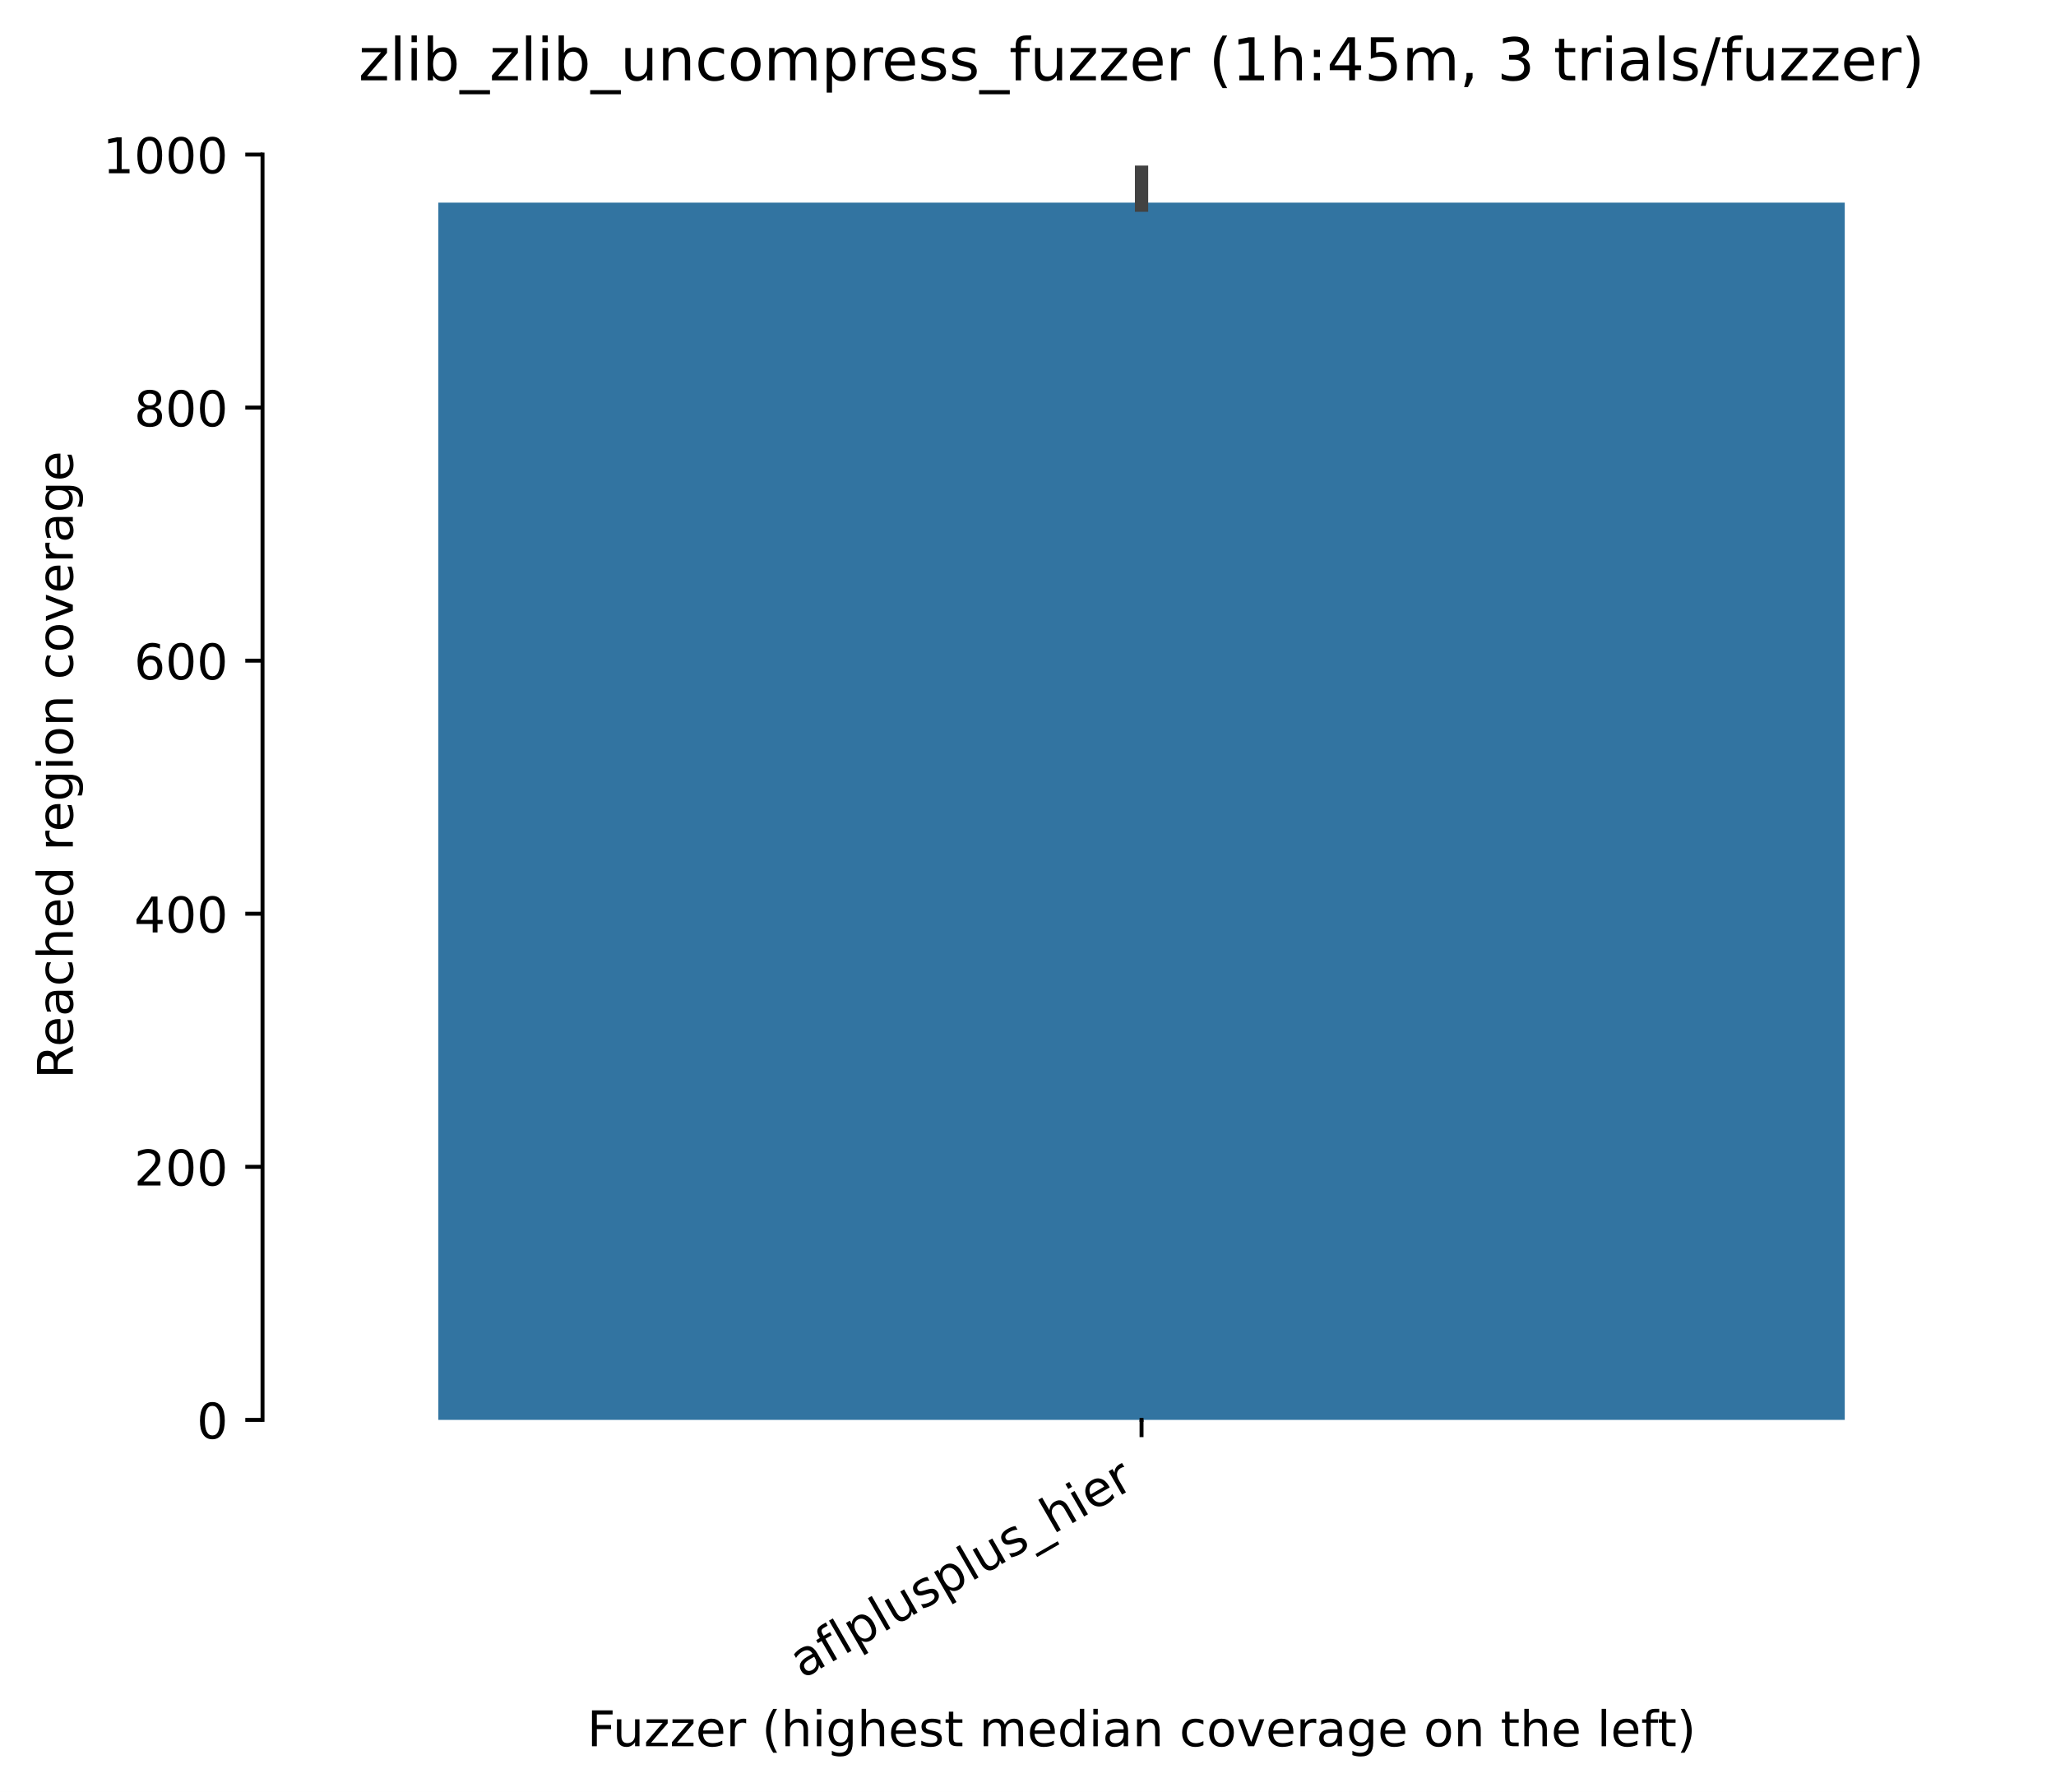
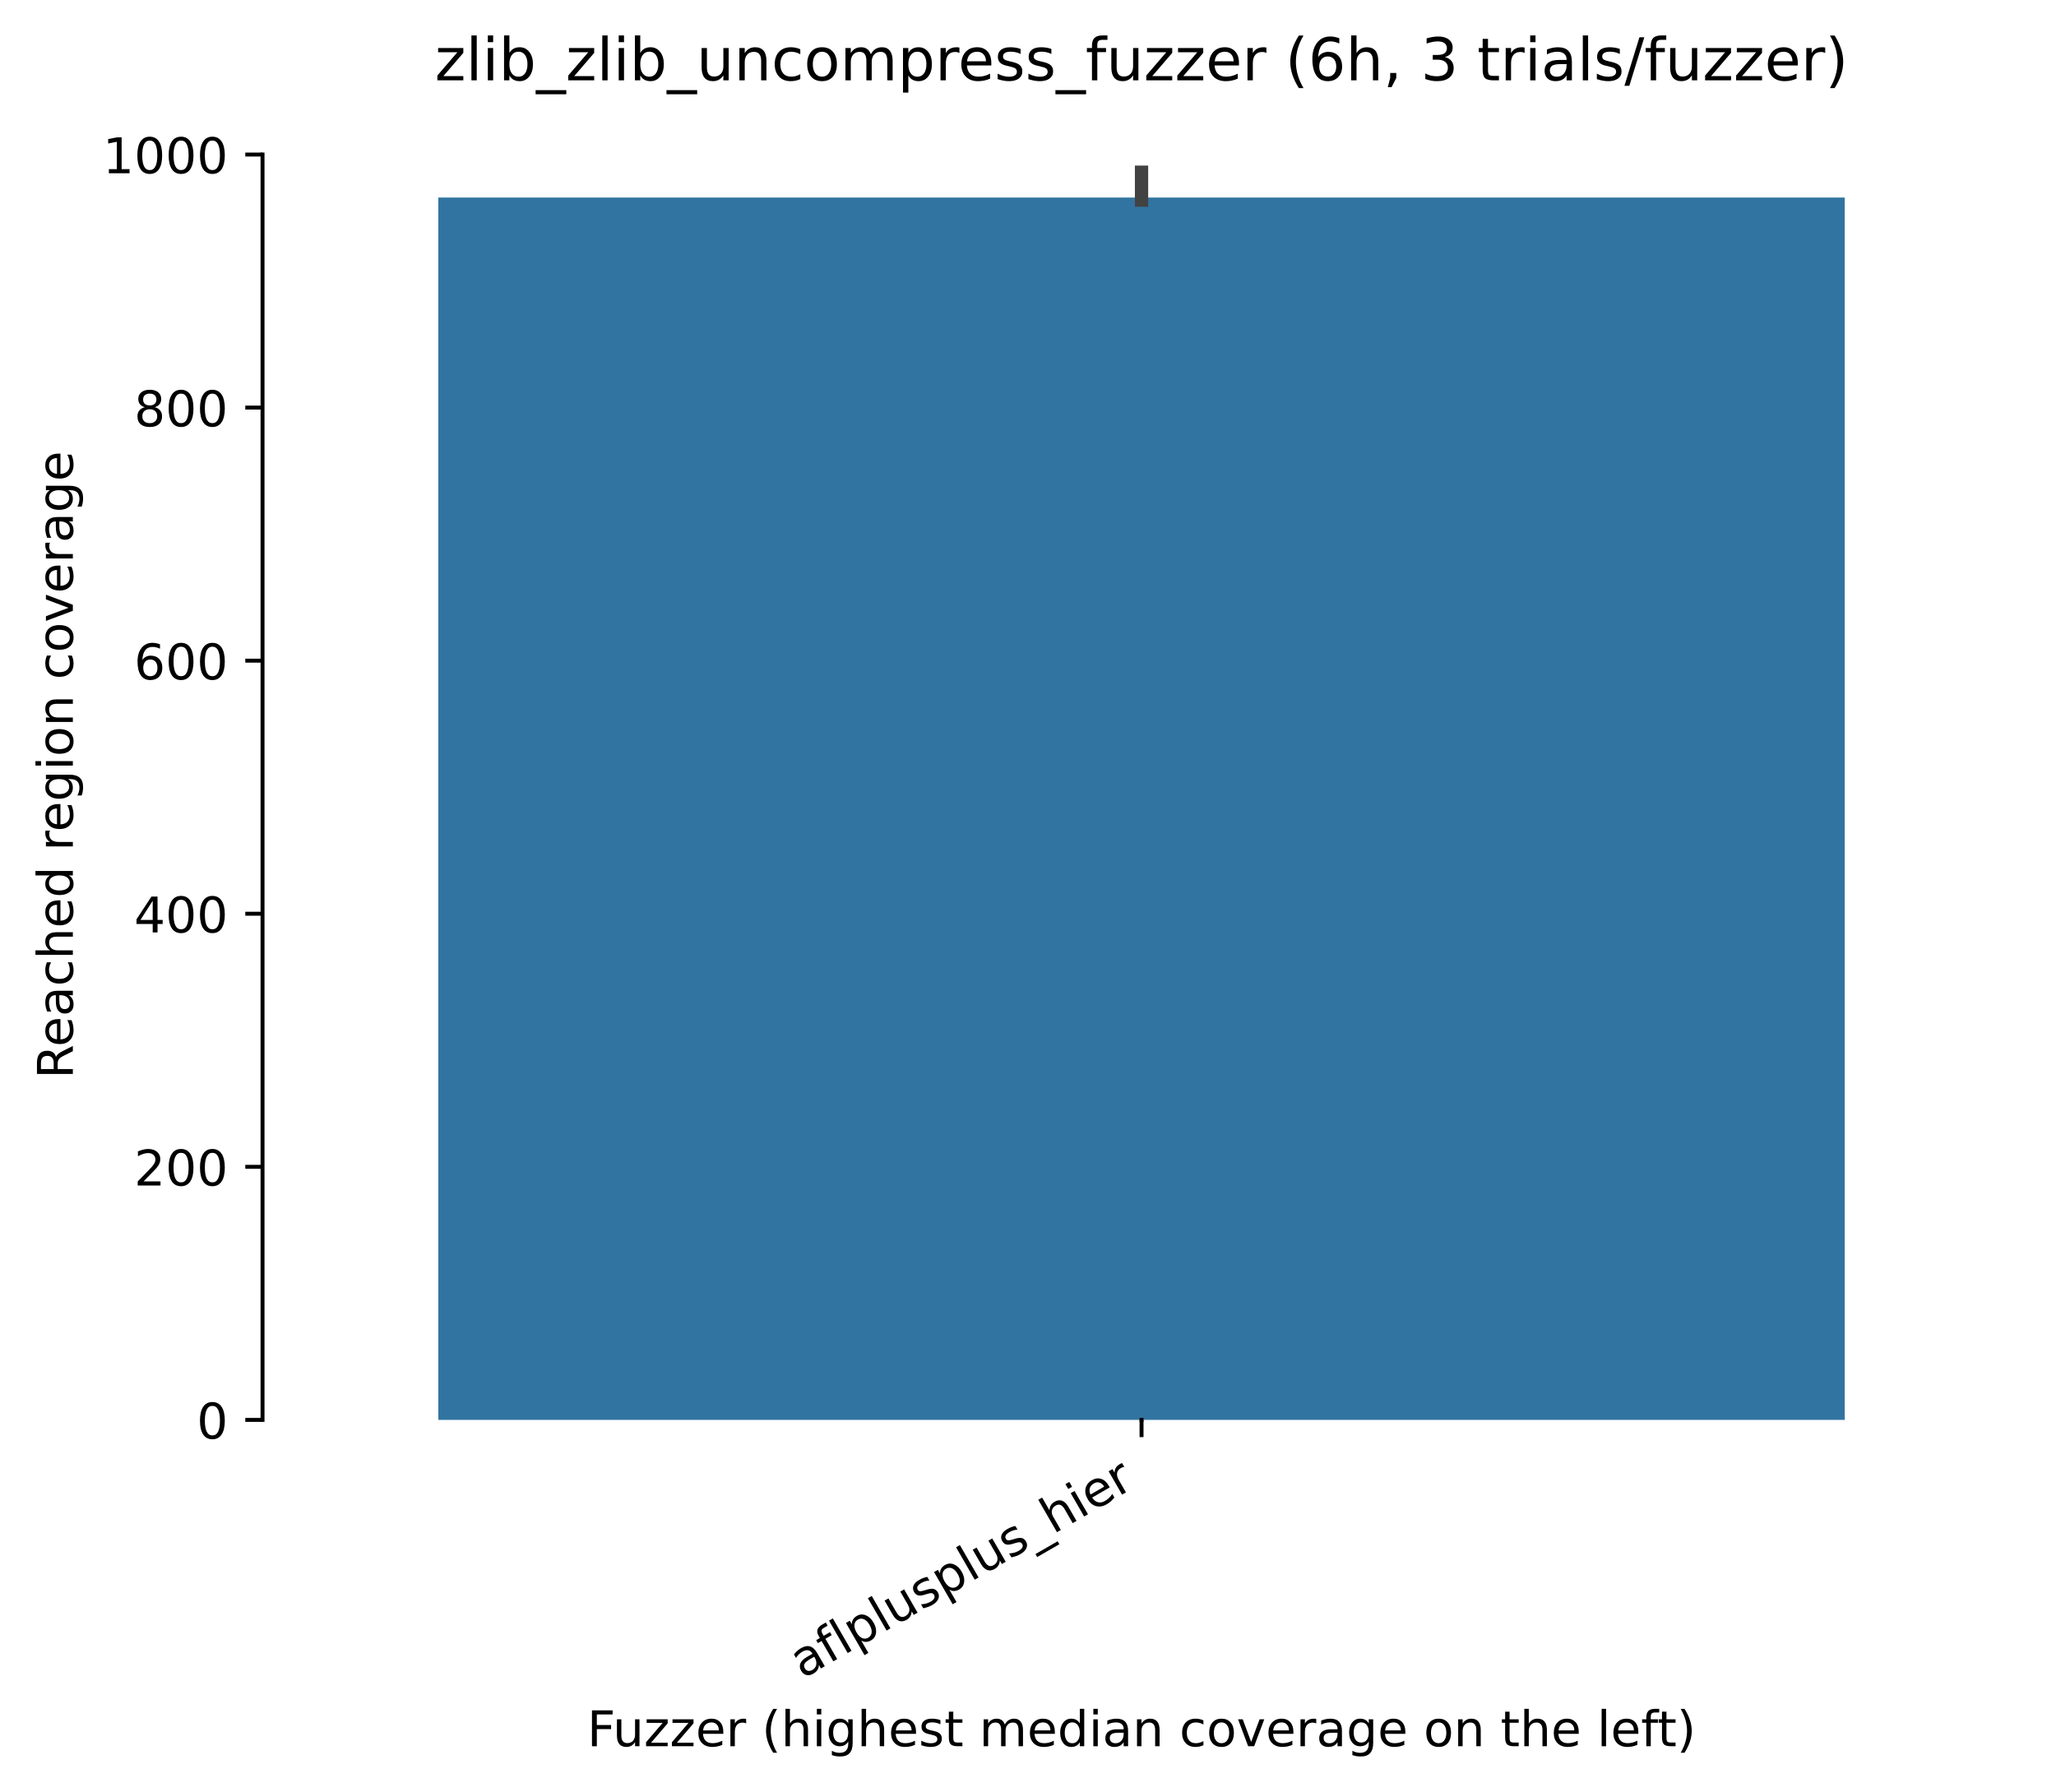
<svg xmlns="http://www.w3.org/2000/svg" xmlns:xlink="http://www.w3.org/1999/xlink" height="364.007pt" version="1.1" viewBox="0 0 417.648 364.007" width="417.648pt">
  <defs>
    <style type="text/css">*{stroke-linecap:butt;stroke-linejoin:round;}</style>
  </defs>
  <g id="figure_1">
    <g id="patch_1">
      <path d="M 0 364.007  L 417.648 364.007  L 417.648 0  L 0 0  z " style="fill:#ffffff;" />
    </g>
    <g id="axes_1">
      <g id="patch_2">
        <path d="M 53.328 288.43  L 410.448 288.43  L 410.448 22.318  L 53.328 22.318  z " style="fill:#ffffff;" />
      </g>
      <g id="patch_3">
-         <path clip-path="url(#p41a8b70eb3)" d="M 89.04 288.43  L 374.736 288.43  L 374.736 41.159  L 89.04 41.159  z " style="fill:#3274a1;" />
+         <path clip-path="url(#p7815a5fb1b)" d="M 89.04 288.43  L 374.736 288.43  L 374.736 40.131  L 89.04 40.131  z " style="fill:#3274a1;" />
      </g>
      <g id="matplotlib.axis_1">
        <g id="xtick_1">
          <g id="line2d_1">
            <defs>
-               <path d="M 0 0  L 0 3.5  " id="m53a1c154ec" style="stroke:#000000;stroke-width:0.8;" />
+               <path d="M 0 0  L 0 3.5  " id="mb422caae84" style="stroke:#000000;stroke-width:0.8;" />
            </defs>
            <g>
-               <use style="stroke:#000000;stroke-width:0.8;" x="231.888" xlink:href="#m53a1c154ec" y="288.43" />
+               <use style="stroke:#000000;stroke-width:0.8;" x="231.888" xlink:href="#mb422caae84" y="288.43" />
            </g>
          </g>
          <g id="text_1">
            <g transform="translate(163.0266 341.0871)rotate(-30)scale(0.1 -0.1)">
              <defs>
                <path d="M 34.281 27.484  Q 23.391 27.484 19.188 25  Q 14.984 22.516 14.984 16.5  Q 14.984 11.719 18.141 8.906  Q 21.297 6.109 26.703 6.109  Q 34.188 6.109 38.703 11.406  Q 43.219 16.703 43.219 25.484  L 43.219 27.484  z M 52.203 31.203  L 52.203 0  L 43.219 0  L 43.219 8.297  Q 40.141 3.328 35.547 0.953  Q 30.953 -1.422 24.312 -1.422  Q 15.922 -1.422 10.953 3.297  Q 6 8.016 6 15.922  Q 6 25.141 12.172 29.828  Q 18.359 34.516 30.609 34.516  L 43.219 34.516  L 43.219 35.406  Q 43.219 41.609 39.141 45  Q 35.062 48.391 27.688 48.391  Q 23 48.391 18.547 47.266  Q 14.109 46.141 10.016 43.891  L 10.016 52.203  Q 14.938 54.109 19.578 55.047  Q 24.219 56 28.609 56  Q 40.484 56 46.344 49.844  Q 52.203 43.703 52.203 31.203  z " id="DejaVuSans-97" />
                <path d="M 37.109 75.984  L 37.109 68.5  L 28.516 68.5  Q 23.688 68.5 21.797 66.547  Q 19.922 64.594 19.922 59.516  L 19.922 54.688  L 34.719 54.688  L 34.719 47.703  L 19.922 47.703  L 19.922 0  L 10.891 0  L 10.891 47.703  L 2.297 47.703  L 2.297 54.688  L 10.891 54.688  L 10.891 58.5  Q 10.891 67.625 15.141 71.797  Q 19.391 75.984 28.609 75.984  z " id="DejaVuSans-102" />
                <path d="M 9.422 75.984  L 18.406 75.984  L 18.406 0  L 9.422 0  z " id="DejaVuSans-108" />
                <path d="M 18.109 8.203  L 18.109 -20.797  L 9.078 -20.797  L 9.078 54.688  L 18.109 54.688  L 18.109 46.391  Q 20.953 51.266 25.266 53.625  Q 29.594 56 35.594 56  Q 45.562 56 51.781 48.094  Q 58.016 40.188 58.016 27.297  Q 58.016 14.406 51.781 6.484  Q 45.562 -1.422 35.594 -1.422  Q 29.594 -1.422 25.266 0.953  Q 20.953 3.328 18.109 8.203  z M 48.688 27.297  Q 48.688 37.203 44.609 42.844  Q 40.531 48.484 33.406 48.484  Q 26.266 48.484 22.188 42.844  Q 18.109 37.203 18.109 27.297  Q 18.109 17.391 22.188 11.75  Q 26.266 6.109 33.406 6.109  Q 40.531 6.109 44.609 11.75  Q 48.688 17.391 48.688 27.297  z " id="DejaVuSans-112" />
                <path d="M 8.5 21.578  L 8.5 54.688  L 17.484 54.688  L 17.484 21.922  Q 17.484 14.156 20.5 10.266  Q 23.531 6.391 29.594 6.391  Q 36.859 6.391 41.078 11.031  Q 45.312 15.672 45.312 23.688  L 45.312 54.688  L 54.297 54.688  L 54.297 0  L 45.312 0  L 45.312 8.406  Q 42.047 3.422 37.719 1  Q 33.406 -1.422 27.688 -1.422  Q 18.266 -1.422 13.375 4.438  Q 8.5 10.297 8.5 21.578  z M 31.109 56  z " id="DejaVuSans-117" />
                <path d="M 44.281 53.078  L 44.281 44.578  Q 40.484 46.531 36.375 47.5  Q 32.281 48.484 27.875 48.484  Q 21.188 48.484 17.844 46.438  Q 14.5 44.391 14.5 40.281  Q 14.5 37.156 16.891 35.375  Q 19.281 33.594 26.516 31.984  L 29.594 31.297  Q 39.156 29.25 43.188 25.516  Q 47.219 21.781 47.219 15.094  Q 47.219 7.469 41.188 3.016  Q 35.156 -1.422 24.609 -1.422  Q 20.219 -1.422 15.453 -0.562  Q 10.688 0.297 5.422 2  L 5.422 11.281  Q 10.406 8.688 15.234 7.391  Q 20.062 6.109 24.812 6.109  Q 31.156 6.109 34.562 8.281  Q 37.984 10.453 37.984 14.406  Q 37.984 18.062 35.516 20.016  Q 33.062 21.969 24.703 23.781  L 21.578 24.516  Q 13.234 26.266 9.516 29.906  Q 5.812 33.547 5.812 39.891  Q 5.812 47.609 11.281 51.797  Q 16.75 56 26.812 56  Q 31.781 56 36.172 55.266  Q 40.578 54.547 44.281 53.078  z " id="DejaVuSans-115" />
                <path d="M 50.984 -16.609  L 50.984 -23.578  L -0.984 -23.578  L -0.984 -16.609  z " id="DejaVuSans-95" />
                <path d="M 54.891 33.016  L 54.891 0  L 45.906 0  L 45.906 32.719  Q 45.906 40.484 42.875 44.328  Q 39.844 48.188 33.797 48.188  Q 26.516 48.188 22.312 43.547  Q 18.109 38.922 18.109 30.906  L 18.109 0  L 9.078 0  L 9.078 75.984  L 18.109 75.984  L 18.109 46.188  Q 21.344 51.125 25.703 53.562  Q 30.078 56 35.797 56  Q 45.219 56 50.047 50.172  Q 54.891 44.344 54.891 33.016  z " id="DejaVuSans-104" />
                <path d="M 9.422 54.688  L 18.406 54.688  L 18.406 0  L 9.422 0  z M 9.422 75.984  L 18.406 75.984  L 18.406 64.594  L 9.422 64.594  z " id="DejaVuSans-105" />
                <path d="M 56.203 29.594  L 56.203 25.203  L 14.891 25.203  Q 15.484 15.922 20.484 11.062  Q 25.484 6.203 34.422 6.203  Q 39.594 6.203 44.453 7.469  Q 49.312 8.734 54.109 11.281  L 54.109 2.781  Q 49.266 0.734 44.188 -0.344  Q 39.109 -1.422 33.891 -1.422  Q 20.797 -1.422 13.156 6.188  Q 5.516 13.812 5.516 26.812  Q 5.516 40.234 12.766 48.109  Q 20.016 56 32.328 56  Q 43.359 56 49.781 48.891  Q 56.203 41.797 56.203 29.594  z M 47.219 32.234  Q 47.125 39.594 43.094 43.984  Q 39.062 48.391 32.422 48.391  Q 24.906 48.391 20.391 44.141  Q 15.875 39.891 15.188 32.172  z " id="DejaVuSans-101" />
                <path d="M 41.109 46.297  Q 39.594 47.172 37.812 47.578  Q 36.031 48 33.891 48  Q 26.266 48 22.188 43.047  Q 18.109 38.094 18.109 28.812  L 18.109 0  L 9.078 0  L 9.078 54.688  L 18.109 54.688  L 18.109 46.188  Q 20.953 51.172 25.484 53.578  Q 30.031 56 36.531 56  Q 37.453 56 38.578 55.875  Q 39.703 55.766 41.062 55.516  z " id="DejaVuSans-114" />
              </defs>
              <use xlink:href="#DejaVuSans-97" />
              <use x="61.279" xlink:href="#DejaVuSans-102" />
              <use x="96.484" xlink:href="#DejaVuSans-108" />
              <use x="124.268" xlink:href="#DejaVuSans-112" />
              <use x="187.744" xlink:href="#DejaVuSans-108" />
              <use x="215.527" xlink:href="#DejaVuSans-117" />
              <use x="278.906" xlink:href="#DejaVuSans-115" />
              <use x="331.006" xlink:href="#DejaVuSans-112" />
              <use x="394.482" xlink:href="#DejaVuSans-108" />
              <use x="422.266" xlink:href="#DejaVuSans-117" />
              <use x="485.645" xlink:href="#DejaVuSans-115" />
              <use x="537.744" xlink:href="#DejaVuSans-95" />
              <use x="587.744" xlink:href="#DejaVuSans-104" />
              <use x="651.123" xlink:href="#DejaVuSans-105" />
              <use x="678.906" xlink:href="#DejaVuSans-101" />
              <use x="740.43" xlink:href="#DejaVuSans-114" />
            </g>
          </g>
        </g>
        <g id="text_2">
          <g transform="translate(119.2702 354.7275)scale(0.1 -0.1)">
            <defs>
              <path d="M 9.812 72.906  L 51.703 72.906  L 51.703 64.594  L 19.672 64.594  L 19.672 43.109  L 48.578 43.109  L 48.578 34.812  L 19.672 34.812  L 19.672 0  L 9.812 0  z " id="DejaVuSans-70" />
              <path d="M 5.516 54.688  L 48.188 54.688  L 48.188 46.484  L 14.406 7.172  L 48.188 7.172  L 48.188 0  L 4.297 0  L 4.297 8.203  L 38.094 47.516  L 5.516 47.516  z " id="DejaVuSans-122" />
              <path id="DejaVuSans-32" />
              <path d="M 31 75.875  Q 24.469 64.656 21.281 53.656  Q 18.109 42.672 18.109 31.391  Q 18.109 20.125 21.312 9.062  Q 24.516 -2 31 -13.188  L 23.188 -13.188  Q 15.875 -1.703 12.234 9.375  Q 8.594 20.453 8.594 31.391  Q 8.594 42.281 12.203 53.312  Q 15.828 64.359 23.188 75.875  z " id="DejaVuSans-40" />
              <path d="M 45.406 27.984  Q 45.406 37.75 41.375 43.109  Q 37.359 48.484 30.078 48.484  Q 22.859 48.484 18.828 43.109  Q 14.797 37.75 14.797 27.984  Q 14.797 18.266 18.828 12.891  Q 22.859 7.516 30.078 7.516  Q 37.359 7.516 41.375 12.891  Q 45.406 18.266 45.406 27.984  z M 54.391 6.781  Q 54.391 -7.172 48.188 -13.984  Q 42 -20.797 29.203 -20.797  Q 24.469 -20.797 20.266 -20.094  Q 16.062 -19.391 12.109 -17.922  L 12.109 -9.188  Q 16.062 -11.328 19.922 -12.344  Q 23.781 -13.375 27.781 -13.375  Q 36.625 -13.375 41.016 -8.766  Q 45.406 -4.156 45.406 5.172  L 45.406 9.625  Q 42.625 4.781 38.281 2.391  Q 33.938 0 27.875 0  Q 17.828 0 11.672 7.656  Q 5.516 15.328 5.516 27.984  Q 5.516 40.672 11.672 48.328  Q 17.828 56 27.875 56  Q 33.938 56 38.281 53.609  Q 42.625 51.219 45.406 46.391  L 45.406 54.688  L 54.391 54.688  z " id="DejaVuSans-103" />
              <path d="M 18.312 70.219  L 18.312 54.688  L 36.812 54.688  L 36.812 47.703  L 18.312 47.703  L 18.312 18.016  Q 18.312 11.328 20.141 9.422  Q 21.969 7.516 27.594 7.516  L 36.812 7.516  L 36.812 0  L 27.594 0  Q 17.188 0 13.234 3.875  Q 9.281 7.766 9.281 18.016  L 9.281 47.703  L 2.688 47.703  L 2.688 54.688  L 9.281 54.688  L 9.281 70.219  z " id="DejaVuSans-116" />
              <path d="M 52 44.188  Q 55.375 50.25 60.062 53.125  Q 64.75 56 71.094 56  Q 79.641 56 84.281 50.016  Q 88.922 44.047 88.922 33.016  L 88.922 0  L 79.891 0  L 79.891 32.719  Q 79.891 40.578 77.094 44.375  Q 74.312 48.188 68.609 48.188  Q 61.625 48.188 57.562 43.547  Q 53.516 38.922 53.516 30.906  L 53.516 0  L 44.484 0  L 44.484 32.719  Q 44.484 40.625 41.703 44.406  Q 38.922 48.188 33.109 48.188  Q 26.219 48.188 22.156 43.531  Q 18.109 38.875 18.109 30.906  L 18.109 0  L 9.078 0  L 9.078 54.688  L 18.109 54.688  L 18.109 46.188  Q 21.188 51.219 25.484 53.609  Q 29.781 56 35.688 56  Q 41.656 56 45.828 52.969  Q 50 49.953 52 44.188  z " id="DejaVuSans-109" />
              <path d="M 45.406 46.391  L 45.406 75.984  L 54.391 75.984  L 54.391 0  L 45.406 0  L 45.406 8.203  Q 42.578 3.328 38.25 0.953  Q 33.938 -1.422 27.875 -1.422  Q 17.969 -1.422 11.734 6.484  Q 5.516 14.406 5.516 27.297  Q 5.516 40.188 11.734 48.094  Q 17.969 56 27.875 56  Q 33.938 56 38.25 53.625  Q 42.578 51.266 45.406 46.391  z M 14.797 27.297  Q 14.797 17.391 18.875 11.75  Q 22.953 6.109 30.078 6.109  Q 37.203 6.109 41.297 11.75  Q 45.406 17.391 45.406 27.297  Q 45.406 37.203 41.297 42.844  Q 37.203 48.484 30.078 48.484  Q 22.953 48.484 18.875 42.844  Q 14.797 37.203 14.797 27.297  z " id="DejaVuSans-100" />
              <path d="M 54.891 33.016  L 54.891 0  L 45.906 0  L 45.906 32.719  Q 45.906 40.484 42.875 44.328  Q 39.844 48.188 33.797 48.188  Q 26.516 48.188 22.312 43.547  Q 18.109 38.922 18.109 30.906  L 18.109 0  L 9.078 0  L 9.078 54.688  L 18.109 54.688  L 18.109 46.188  Q 21.344 51.125 25.703 53.562  Q 30.078 56 35.797 56  Q 45.219 56 50.047 50.172  Q 54.891 44.344 54.891 33.016  z " id="DejaVuSans-110" />
              <path d="M 48.781 52.594  L 48.781 44.188  Q 44.969 46.297 41.141 47.344  Q 37.312 48.391 33.406 48.391  Q 24.656 48.391 19.812 42.844  Q 14.984 37.312 14.984 27.297  Q 14.984 17.281 19.812 11.734  Q 24.656 6.203 33.406 6.203  Q 37.312 6.203 41.141 7.25  Q 44.969 8.297 48.781 10.406  L 48.781 2.094  Q 45.016 0.344 40.984 -0.531  Q 36.969 -1.422 32.422 -1.422  Q 20.062 -1.422 12.781 6.344  Q 5.516 14.109 5.516 27.297  Q 5.516 40.672 12.859 48.328  Q 20.219 56 33.016 56  Q 37.156 56 41.109 55.141  Q 45.062 54.297 48.781 52.594  z " id="DejaVuSans-99" />
              <path d="M 30.609 48.391  Q 23.391 48.391 19.188 42.75  Q 14.984 37.109 14.984 27.297  Q 14.984 17.484 19.156 11.844  Q 23.344 6.203 30.609 6.203  Q 37.797 6.203 41.984 11.859  Q 46.188 17.531 46.188 27.297  Q 46.188 37.016 41.984 42.703  Q 37.797 48.391 30.609 48.391  z M 30.609 56  Q 42.328 56 49.016 48.375  Q 55.719 40.766 55.719 27.297  Q 55.719 13.875 49.016 6.219  Q 42.328 -1.422 30.609 -1.422  Q 18.844 -1.422 12.172 6.219  Q 5.516 13.875 5.516 27.297  Q 5.516 40.766 12.172 48.375  Q 18.844 56 30.609 56  z " id="DejaVuSans-111" />
              <path d="M 2.984 54.688  L 12.5 54.688  L 29.594 8.797  L 46.688 54.688  L 56.203 54.688  L 35.688 0  L 23.484 0  z " id="DejaVuSans-118" />
              <path d="M 8.016 75.875  L 15.828 75.875  Q 23.141 64.359 26.781 53.312  Q 30.422 42.281 30.422 31.391  Q 30.422 20.453 26.781 9.375  Q 23.141 -1.703 15.828 -13.188  L 8.016 -13.188  Q 14.5 -2 17.703 9.062  Q 20.906 20.125 20.906 31.391  Q 20.906 42.672 17.703 53.656  Q 14.5 64.656 8.016 75.875  z " id="DejaVuSans-41" />
            </defs>
            <use xlink:href="#DejaVuSans-70" />
            <use x="52.02" xlink:href="#DejaVuSans-117" />
            <use x="115.398" xlink:href="#DejaVuSans-122" />
            <use x="167.889" xlink:href="#DejaVuSans-122" />
            <use x="220.379" xlink:href="#DejaVuSans-101" />
            <use x="281.902" xlink:href="#DejaVuSans-114" />
            <use x="323.016" xlink:href="#DejaVuSans-32" />
            <use x="354.803" xlink:href="#DejaVuSans-40" />
            <use x="393.816" xlink:href="#DejaVuSans-104" />
            <use x="457.195" xlink:href="#DejaVuSans-105" />
            <use x="484.979" xlink:href="#DejaVuSans-103" />
            <use x="548.455" xlink:href="#DejaVuSans-104" />
            <use x="611.834" xlink:href="#DejaVuSans-101" />
            <use x="673.357" xlink:href="#DejaVuSans-115" />
            <use x="725.457" xlink:href="#DejaVuSans-116" />
            <use x="764.666" xlink:href="#DejaVuSans-32" />
            <use x="796.453" xlink:href="#DejaVuSans-109" />
            <use x="893.865" xlink:href="#DejaVuSans-101" />
            <use x="955.389" xlink:href="#DejaVuSans-100" />
            <use x="1018.865" xlink:href="#DejaVuSans-105" />
            <use x="1046.648" xlink:href="#DejaVuSans-97" />
            <use x="1107.928" xlink:href="#DejaVuSans-110" />
            <use x="1171.307" xlink:href="#DejaVuSans-32" />
            <use x="1203.094" xlink:href="#DejaVuSans-99" />
            <use x="1258.074" xlink:href="#DejaVuSans-111" />
            <use x="1319.256" xlink:href="#DejaVuSans-118" />
            <use x="1378.436" xlink:href="#DejaVuSans-101" />
            <use x="1439.959" xlink:href="#DejaVuSans-114" />
            <use x="1481.072" xlink:href="#DejaVuSans-97" />
            <use x="1542.352" xlink:href="#DejaVuSans-103" />
            <use x="1605.828" xlink:href="#DejaVuSans-101" />
            <use x="1667.352" xlink:href="#DejaVuSans-32" />
            <use x="1699.139" xlink:href="#DejaVuSans-111" />
            <use x="1760.32" xlink:href="#DejaVuSans-110" />
            <use x="1823.699" xlink:href="#DejaVuSans-32" />
            <use x="1855.486" xlink:href="#DejaVuSans-116" />
            <use x="1894.695" xlink:href="#DejaVuSans-104" />
            <use x="1958.074" xlink:href="#DejaVuSans-101" />
            <use x="2019.598" xlink:href="#DejaVuSans-32" />
            <use x="2051.385" xlink:href="#DejaVuSans-108" />
            <use x="2079.168" xlink:href="#DejaVuSans-101" />
            <use x="2140.691" xlink:href="#DejaVuSans-102" />
            <use x="2174.146" xlink:href="#DejaVuSans-116" />
            <use x="2213.355" xlink:href="#DejaVuSans-41" />
          </g>
        </g>
      </g>
      <g id="matplotlib.axis_2">
        <g id="ytick_1">
          <g id="line2d_2">
            <defs>
-               <path d="M 0 0  L -3.5 0  " id="m20ac1a515f" style="stroke:#000000;stroke-width:0.8;" />
+               <path d="M 0 0  L -3.5 0  " id="mf1c7e7ea4a" style="stroke:#000000;stroke-width:0.8;" />
            </defs>
            <g>
-               <use style="stroke:#000000;stroke-width:0.8;" x="53.328" xlink:href="#m20ac1a515f" y="288.43" />
+               <use style="stroke:#000000;stroke-width:0.8;" x="53.328" xlink:href="#mf1c7e7ea4a" y="288.43" />
            </g>
          </g>
          <g id="text_3">
            <g transform="translate(39.96563 292.2293)scale(0.1 -0.1)">
              <defs>
                <path d="M 31.781 66.406  Q 24.172 66.406 20.328 58.906  Q 16.5 51.422 16.5 36.375  Q 16.5 21.391 20.328 13.891  Q 24.172 6.391 31.781 6.391  Q 39.453 6.391 43.281 13.891  Q 47.125 21.391 47.125 36.375  Q 47.125 51.422 43.281 58.906  Q 39.453 66.406 31.781 66.406  z M 31.781 74.219  Q 44.047 74.219 50.516 64.516  Q 56.984 54.828 56.984 36.375  Q 56.984 17.969 50.516 8.266  Q 44.047 -1.422 31.781 -1.422  Q 19.531 -1.422 13.062 8.266  Q 6.594 17.969 6.594 36.375  Q 6.594 54.828 13.062 64.516  Q 19.531 74.219 31.781 74.219  z " id="DejaVuSans-48" />
              </defs>
              <use xlink:href="#DejaVuSans-48" />
            </g>
          </g>
        </g>
        <g id="ytick_2">
          <g id="line2d_3">
            <g>
-               <use style="stroke:#000000;stroke-width:0.8;" x="53.328" xlink:href="#m20ac1a515f" y="237.022" />
+               <use style="stroke:#000000;stroke-width:0.8;" x="53.328" xlink:href="#mf1c7e7ea4a" y="237.022" />
            </g>
          </g>
          <g id="text_4">
            <g transform="translate(27.24063 240.8216)scale(0.1 -0.1)">
              <defs>
                <path d="M 19.188 8.297  L 53.609 8.297  L 53.609 0  L 7.328 0  L 7.328 8.297  Q 12.938 14.109 22.625 23.891  Q 32.328 33.688 34.812 36.531  Q 39.547 41.844 41.422 45.531  Q 43.312 49.219 43.312 52.781  Q 43.312 58.594 39.234 62.25  Q 35.156 65.922 28.609 65.922  Q 23.969 65.922 18.812 64.312  Q 13.672 62.703 7.812 59.422  L 7.812 69.391  Q 13.766 71.781 18.938 73  Q 24.125 74.219 28.422 74.219  Q 39.75 74.219 46.484 68.547  Q 53.219 62.891 53.219 53.422  Q 53.219 48.922 51.531 44.891  Q 49.859 40.875 45.406 35.406  Q 44.188 33.984 37.641 27.219  Q 31.109 20.453 19.188 8.297  z " id="DejaVuSans-50" />
              </defs>
              <use xlink:href="#DejaVuSans-50" />
              <use x="63.623" xlink:href="#DejaVuSans-48" />
              <use x="127.246" xlink:href="#DejaVuSans-48" />
            </g>
          </g>
        </g>
        <g id="ytick_3">
          <g id="line2d_4">
            <g>
-               <use style="stroke:#000000;stroke-width:0.8;" x="53.328" xlink:href="#m20ac1a515f" y="185.615" />
+               <use style="stroke:#000000;stroke-width:0.8;" x="53.328" xlink:href="#mf1c7e7ea4a" y="185.615" />
            </g>
          </g>
          <g id="text_5">
            <g transform="translate(27.24063 189.4139)scale(0.1 -0.1)">
              <defs>
                <path d="M 37.797 64.312  L 12.891 25.391  L 37.797 25.391  z M 35.203 72.906  L 47.609 72.906  L 47.609 25.391  L 58.016 25.391  L 58.016 17.188  L 47.609 17.188  L 47.609 0  L 37.797 0  L 37.797 17.188  L 4.891 17.188  L 4.891 26.703  z " id="DejaVuSans-52" />
              </defs>
              <use xlink:href="#DejaVuSans-52" />
              <use x="63.623" xlink:href="#DejaVuSans-48" />
              <use x="127.246" xlink:href="#DejaVuSans-48" />
            </g>
          </g>
        </g>
        <g id="ytick_4">
          <g id="line2d_5">
            <g>
-               <use style="stroke:#000000;stroke-width:0.8;" x="53.328" xlink:href="#m20ac1a515f" y="134.207" />
+               <use style="stroke:#000000;stroke-width:0.8;" x="53.328" xlink:href="#mf1c7e7ea4a" y="134.207" />
            </g>
          </g>
          <g id="text_6">
            <g transform="translate(27.24063 138.0062)scale(0.1 -0.1)">
              <defs>
                <path d="M 33.016 40.375  Q 26.375 40.375 22.484 35.828  Q 18.609 31.297 18.609 23.391  Q 18.609 15.531 22.484 10.953  Q 26.375 6.391 33.016 6.391  Q 39.656 6.391 43.531 10.953  Q 47.406 15.531 47.406 23.391  Q 47.406 31.297 43.531 35.828  Q 39.656 40.375 33.016 40.375  z M 52.594 71.297  L 52.594 62.312  Q 48.875 64.062 45.094 64.984  Q 41.312 65.922 37.594 65.922  Q 27.828 65.922 22.672 59.328  Q 17.531 52.734 16.797 39.406  Q 19.672 43.656 24.016 45.922  Q 28.375 48.188 33.594 48.188  Q 44.578 48.188 50.953 41.516  Q 57.328 34.859 57.328 23.391  Q 57.328 12.156 50.688 5.359  Q 44.047 -1.422 33.016 -1.422  Q 20.359 -1.422 13.672 8.266  Q 6.984 17.969 6.984 36.375  Q 6.984 53.656 15.188 63.938  Q 23.391 74.219 37.203 74.219  Q 40.922 74.219 44.703 73.484  Q 48.484 72.75 52.594 71.297  z " id="DejaVuSans-54" />
              </defs>
              <use xlink:href="#DejaVuSans-54" />
              <use x="63.623" xlink:href="#DejaVuSans-48" />
              <use x="127.246" xlink:href="#DejaVuSans-48" />
            </g>
          </g>
        </g>
        <g id="ytick_5">
          <g id="line2d_6">
            <g>
-               <use style="stroke:#000000;stroke-width:0.8;" x="53.328" xlink:href="#m20ac1a515f" y="82.799" />
+               <use style="stroke:#000000;stroke-width:0.8;" x="53.328" xlink:href="#mf1c7e7ea4a" y="82.799" />
            </g>
          </g>
          <g id="text_7">
            <g transform="translate(27.24063 86.59851)scale(0.1 -0.1)">
              <defs>
                <path d="M 31.781 34.625  Q 24.75 34.625 20.719 30.859  Q 16.703 27.094 16.703 20.516  Q 16.703 13.922 20.719 10.156  Q 24.75 6.391 31.781 6.391  Q 38.812 6.391 42.859 10.172  Q 46.922 13.969 46.922 20.516  Q 46.922 27.094 42.891 30.859  Q 38.875 34.625 31.781 34.625  z M 21.922 38.812  Q 15.578 40.375 12.031 44.719  Q 8.5 49.078 8.5 55.328  Q 8.5 64.062 14.719 69.141  Q 20.953 74.219 31.781 74.219  Q 42.672 74.219 48.875 69.141  Q 55.078 64.062 55.078 55.328  Q 55.078 49.078 51.531 44.719  Q 48 40.375 41.703 38.812  Q 48.828 37.156 52.797 32.312  Q 56.781 27.484 56.781 20.516  Q 56.781 9.906 50.312 4.234  Q 43.844 -1.422 31.781 -1.422  Q 19.734 -1.422 13.25 4.234  Q 6.781 9.906 6.781 20.516  Q 6.781 27.484 10.781 32.312  Q 14.797 37.156 21.922 38.812  z M 18.312 54.391  Q 18.312 48.734 21.844 45.562  Q 25.391 42.391 31.781 42.391  Q 38.141 42.391 41.719 45.562  Q 45.312 48.734 45.312 54.391  Q 45.312 60.062 41.719 63.234  Q 38.141 66.406 31.781 66.406  Q 25.391 66.406 21.844 63.234  Q 18.312 60.062 18.312 54.391  z " id="DejaVuSans-56" />
              </defs>
              <use xlink:href="#DejaVuSans-56" />
              <use x="63.623" xlink:href="#DejaVuSans-48" />
              <use x="127.246" xlink:href="#DejaVuSans-48" />
            </g>
          </g>
        </g>
        <g id="ytick_6">
          <g id="line2d_7">
            <g>
-               <use style="stroke:#000000;stroke-width:0.8;" x="53.328" xlink:href="#m20ac1a515f" y="31.392" />
+               <use style="stroke:#000000;stroke-width:0.8;" x="53.328" xlink:href="#mf1c7e7ea4a" y="31.392" />
            </g>
          </g>
          <g id="text_8">
            <g transform="translate(20.87813 35.1908)scale(0.1 -0.1)">
              <defs>
                <path d="M 12.406 8.297  L 28.516 8.297  L 28.516 63.922  L 10.984 60.406  L 10.984 69.391  L 28.422 72.906  L 38.281 72.906  L 38.281 8.297  L 54.391 8.297  L 54.391 0  L 12.406 0  z " id="DejaVuSans-49" />
              </defs>
              <use xlink:href="#DejaVuSans-49" />
              <use x="63.623" xlink:href="#DejaVuSans-48" />
              <use x="127.246" xlink:href="#DejaVuSans-48" />
              <use x="190.869" xlink:href="#DejaVuSans-48" />
            </g>
          </g>
        </g>
        <g id="text_9">
          <g transform="translate(14.79844 219.1366)rotate(-90)scale(0.1 -0.1)">
            <defs>
              <path d="M 44.391 34.188  Q 47.562 33.109 50.562 29.594  Q 53.562 26.078 56.594 19.922  L 66.609 0  L 56 0  L 46.688 18.703  Q 43.062 26.031 39.672 28.422  Q 36.281 30.812 30.422 30.812  L 19.672 30.812  L 19.672 0  L 9.812 0  L 9.812 72.906  L 32.078 72.906  Q 44.578 72.906 50.734 67.672  Q 56.891 62.453 56.891 51.906  Q 56.891 45.016 53.688 40.469  Q 50.484 35.938 44.391 34.188  z M 19.672 64.797  L 19.672 38.922  L 32.078 38.922  Q 39.203 38.922 42.844 42.219  Q 46.484 45.516 46.484 51.906  Q 46.484 58.297 42.844 61.547  Q 39.203 64.797 32.078 64.797  z " id="DejaVuSans-82" />
            </defs>
            <use xlink:href="#DejaVuSans-82" />
            <use x="64.982" xlink:href="#DejaVuSans-101" />
            <use x="126.506" xlink:href="#DejaVuSans-97" />
            <use x="187.785" xlink:href="#DejaVuSans-99" />
            <use x="242.766" xlink:href="#DejaVuSans-104" />
            <use x="306.145" xlink:href="#DejaVuSans-101" />
            <use x="367.668" xlink:href="#DejaVuSans-100" />
            <use x="431.145" xlink:href="#DejaVuSans-32" />
            <use x="462.932" xlink:href="#DejaVuSans-114" />
            <use x="501.795" xlink:href="#DejaVuSans-101" />
            <use x="563.318" xlink:href="#DejaVuSans-103" />
            <use x="626.795" xlink:href="#DejaVuSans-105" />
            <use x="654.578" xlink:href="#DejaVuSans-111" />
            <use x="715.76" xlink:href="#DejaVuSans-110" />
            <use x="779.139" xlink:href="#DejaVuSans-32" />
            <use x="810.926" xlink:href="#DejaVuSans-99" />
            <use x="865.906" xlink:href="#DejaVuSans-111" />
            <use x="927.088" xlink:href="#DejaVuSans-118" />
            <use x="986.268" xlink:href="#DejaVuSans-101" />
            <use x="1047.791" xlink:href="#DejaVuSans-114" />
            <use x="1088.904" xlink:href="#DejaVuSans-97" />
            <use x="1150.184" xlink:href="#DejaVuSans-103" />
            <use x="1213.66" xlink:href="#DejaVuSans-101" />
          </g>
        </g>
      </g>
      <g id="line2d_8">
-         <path clip-path="url(#p41a8b70eb3)" d="M 231.888 41.673  L 231.888 34.99  " style="fill:none;stroke:#424242;stroke-linecap:square;stroke-width:2.7;" />
+         <path clip-path="url(#p7815a5fb1b)" d="M 231.888 40.645  L 231.888 34.99  " style="fill:none;stroke:#424242;stroke-linecap:square;stroke-width:2.7;" />
      </g>
      <g id="patch_4">
        <path d="M 53.328 288.43  L 53.328 31.392  " style="fill:none;stroke:#000000;stroke-linecap:square;stroke-linejoin:miter;stroke-width:0.8;" />
      </g>
      <g id="patch_5">
        <path d="M 231.888 288.43  L 231.888 288.43  " style="fill:none;stroke:#000000;stroke-linecap:square;stroke-linejoin:miter;stroke-width:0.8;" />
      </g>
      <g id="text_10">
-         <g transform="translate(72.83469 16.31812)scale(0.12 -0.12)">
+         <g transform="translate(88.33531 16.31812)scale(0.12 -0.12)">
          <defs>
            <path d="M 48.688 27.297  Q 48.688 37.203 44.609 42.844  Q 40.531 48.484 33.406 48.484  Q 26.266 48.484 22.188 42.844  Q 18.109 37.203 18.109 27.297  Q 18.109 17.391 22.188 11.75  Q 26.266 6.109 33.406 6.109  Q 40.531 6.109 44.609 11.75  Q 48.688 17.391 48.688 27.297  z M 18.109 46.391  Q 20.953 51.266 25.266 53.625  Q 29.594 56 35.594 56  Q 45.562 56 51.781 48.094  Q 58.016 40.188 58.016 27.297  Q 58.016 14.406 51.781 6.484  Q 45.562 -1.422 35.594 -1.422  Q 29.594 -1.422 25.266 0.953  Q 20.953 3.328 18.109 8.203  L 18.109 0  L 9.078 0  L 9.078 75.984  L 18.109 75.984  z " id="DejaVuSans-98" />
-             <path d="M 11.719 12.406  L 22.016 12.406  L 22.016 0  L 11.719 0  z M 11.719 51.703  L 22.016 51.703  L 22.016 39.312  L 11.719 39.312  z " id="DejaVuSans-58" />
-             <path d="M 10.797 72.906  L 49.516 72.906  L 49.516 64.594  L 19.828 64.594  L 19.828 46.734  Q 21.969 47.469 24.109 47.828  Q 26.266 48.188 28.422 48.188  Q 40.625 48.188 47.75 41.5  Q 54.891 34.812 54.891 23.391  Q 54.891 11.625 47.562 5.094  Q 40.234 -1.422 26.906 -1.422  Q 22.312 -1.422 17.547 -0.641  Q 12.797 0.141 7.719 1.703  L 7.719 11.625  Q 12.109 9.234 16.797 8.062  Q 21.484 6.891 26.703 6.891  Q 35.156 6.891 40.078 11.328  Q 45.016 15.766 45.016 23.391  Q 45.016 31 40.078 35.438  Q 35.156 39.891 26.703 39.891  Q 22.75 39.891 18.812 39.016  Q 14.891 38.141 10.797 36.281  z " id="DejaVuSans-53" />
            <path d="M 11.719 12.406  L 22.016 12.406  L 22.016 4  L 14.016 -11.625  L 7.719 -11.625  L 11.719 4  z " id="DejaVuSans-44" />
            <path d="M 40.578 39.312  Q 47.656 37.797 51.625 33  Q 55.609 28.219 55.609 21.188  Q 55.609 10.406 48.188 4.484  Q 40.766 -1.422 27.094 -1.422  Q 22.516 -1.422 17.656 -0.516  Q 12.797 0.391 7.625 2.203  L 7.625 11.719  Q 11.719 9.328 16.594 8.109  Q 21.484 6.891 26.812 6.891  Q 36.078 6.891 40.938 10.547  Q 45.797 14.203 45.797 21.188  Q 45.797 27.641 41.281 31.266  Q 36.766 34.906 28.719 34.906  L 20.219 34.906  L 20.219 43.016  L 29.109 43.016  Q 36.375 43.016 40.234 45.922  Q 44.094 48.828 44.094 54.297  Q 44.094 59.906 40.109 62.906  Q 36.141 65.922 28.719 65.922  Q 24.656 65.922 20.016 65.031  Q 15.375 64.156 9.812 62.312  L 9.812 71.094  Q 15.438 72.656 20.344 73.438  Q 25.25 74.219 29.594 74.219  Q 40.828 74.219 47.359 69.109  Q 53.906 64.016 53.906 55.328  Q 53.906 49.266 50.438 45.094  Q 46.969 40.922 40.578 39.312  z " id="DejaVuSans-51" />
            <path d="M 25.391 72.906  L 33.688 72.906  L 8.297 -9.281  L 0 -9.281  z " id="DejaVuSans-47" />
          </defs>
          <use xlink:href="#DejaVuSans-122" />
          <use x="52.49" xlink:href="#DejaVuSans-108" />
          <use x="80.273" xlink:href="#DejaVuSans-105" />
          <use x="108.057" xlink:href="#DejaVuSans-98" />
          <use x="171.533" xlink:href="#DejaVuSans-95" />
          <use x="221.533" xlink:href="#DejaVuSans-122" />
          <use x="274.023" xlink:href="#DejaVuSans-108" />
          <use x="301.807" xlink:href="#DejaVuSans-105" />
          <use x="329.59" xlink:href="#DejaVuSans-98" />
          <use x="393.066" xlink:href="#DejaVuSans-95" />
          <use x="443.066" xlink:href="#DejaVuSans-117" />
          <use x="506.445" xlink:href="#DejaVuSans-110" />
          <use x="569.824" xlink:href="#DejaVuSans-99" />
          <use x="624.805" xlink:href="#DejaVuSans-111" />
          <use x="685.986" xlink:href="#DejaVuSans-109" />
          <use x="783.398" xlink:href="#DejaVuSans-112" />
          <use x="846.875" xlink:href="#DejaVuSans-114" />
          <use x="885.738" xlink:href="#DejaVuSans-101" />
          <use x="947.262" xlink:href="#DejaVuSans-115" />
          <use x="999.361" xlink:href="#DejaVuSans-115" />
          <use x="1051.461" xlink:href="#DejaVuSans-95" />
          <use x="1101.461" xlink:href="#DejaVuSans-102" />
          <use x="1136.666" xlink:href="#DejaVuSans-117" />
          <use x="1200.045" xlink:href="#DejaVuSans-122" />
          <use x="1252.535" xlink:href="#DejaVuSans-122" />
          <use x="1305.025" xlink:href="#DejaVuSans-101" />
          <use x="1366.549" xlink:href="#DejaVuSans-114" />
          <use x="1407.662" xlink:href="#DejaVuSans-32" />
          <use x="1439.449" xlink:href="#DejaVuSans-40" />
-           <use x="1478.463" xlink:href="#DejaVuSans-49" />
+           <use x="1478.463" xlink:href="#DejaVuSans-54" />
          <use x="1542.086" xlink:href="#DejaVuSans-104" />
-           <use x="1605.465" xlink:href="#DejaVuSans-58" />
-           <use x="1639.156" xlink:href="#DejaVuSans-52" />
-           <use x="1702.779" xlink:href="#DejaVuSans-53" />
-           <use x="1766.402" xlink:href="#DejaVuSans-109" />
-           <use x="1863.814" xlink:href="#DejaVuSans-44" />
-           <use x="1895.602" xlink:href="#DejaVuSans-32" />
-           <use x="1927.389" xlink:href="#DejaVuSans-51" />
-           <use x="1991.012" xlink:href="#DejaVuSans-32" />
-           <use x="2022.799" xlink:href="#DejaVuSans-116" />
-           <use x="2062.008" xlink:href="#DejaVuSans-114" />
-           <use x="2103.121" xlink:href="#DejaVuSans-105" />
-           <use x="2130.904" xlink:href="#DejaVuSans-97" />
-           <use x="2192.184" xlink:href="#DejaVuSans-108" />
-           <use x="2219.967" xlink:href="#DejaVuSans-115" />
-           <use x="2272.066" xlink:href="#DejaVuSans-47" />
-           <use x="2305.758" xlink:href="#DejaVuSans-102" />
-           <use x="2340.963" xlink:href="#DejaVuSans-117" />
-           <use x="2404.342" xlink:href="#DejaVuSans-122" />
-           <use x="2456.832" xlink:href="#DejaVuSans-122" />
-           <use x="2509.322" xlink:href="#DejaVuSans-101" />
-           <use x="2570.846" xlink:href="#DejaVuSans-114" />
-           <use x="2611.959" xlink:href="#DejaVuSans-41" />
+           <use x="1605.465" xlink:href="#DejaVuSans-44" />
+           <use x="1637.252" xlink:href="#DejaVuSans-32" />
+           <use x="1669.039" xlink:href="#DejaVuSans-51" />
+           <use x="1732.662" xlink:href="#DejaVuSans-32" />
+           <use x="1764.449" xlink:href="#DejaVuSans-116" />
+           <use x="1803.658" xlink:href="#DejaVuSans-114" />
+           <use x="1844.771" xlink:href="#DejaVuSans-105" />
+           <use x="1872.555" xlink:href="#DejaVuSans-97" />
+           <use x="1933.834" xlink:href="#DejaVuSans-108" />
+           <use x="1961.617" xlink:href="#DejaVuSans-115" />
+           <use x="2013.717" xlink:href="#DejaVuSans-47" />
+           <use x="2047.408" xlink:href="#DejaVuSans-102" />
+           <use x="2082.613" xlink:href="#DejaVuSans-117" />
+           <use x="2145.992" xlink:href="#DejaVuSans-122" />
+           <use x="2198.482" xlink:href="#DejaVuSans-122" />
+           <use x="2250.973" xlink:href="#DejaVuSans-101" />
+           <use x="2312.496" xlink:href="#DejaVuSans-114" />
+           <use x="2353.609" xlink:href="#DejaVuSans-41" />
        </g>
      </g>
    </g>
  </g>
  <defs>
-     <clipPath id="p41a8b70eb3">
+     <clipPath id="p7815a5fb1b">
      <rect height="266.112" width="357.12" x="53.328" y="22.318" />
    </clipPath>
  </defs>
</svg>
